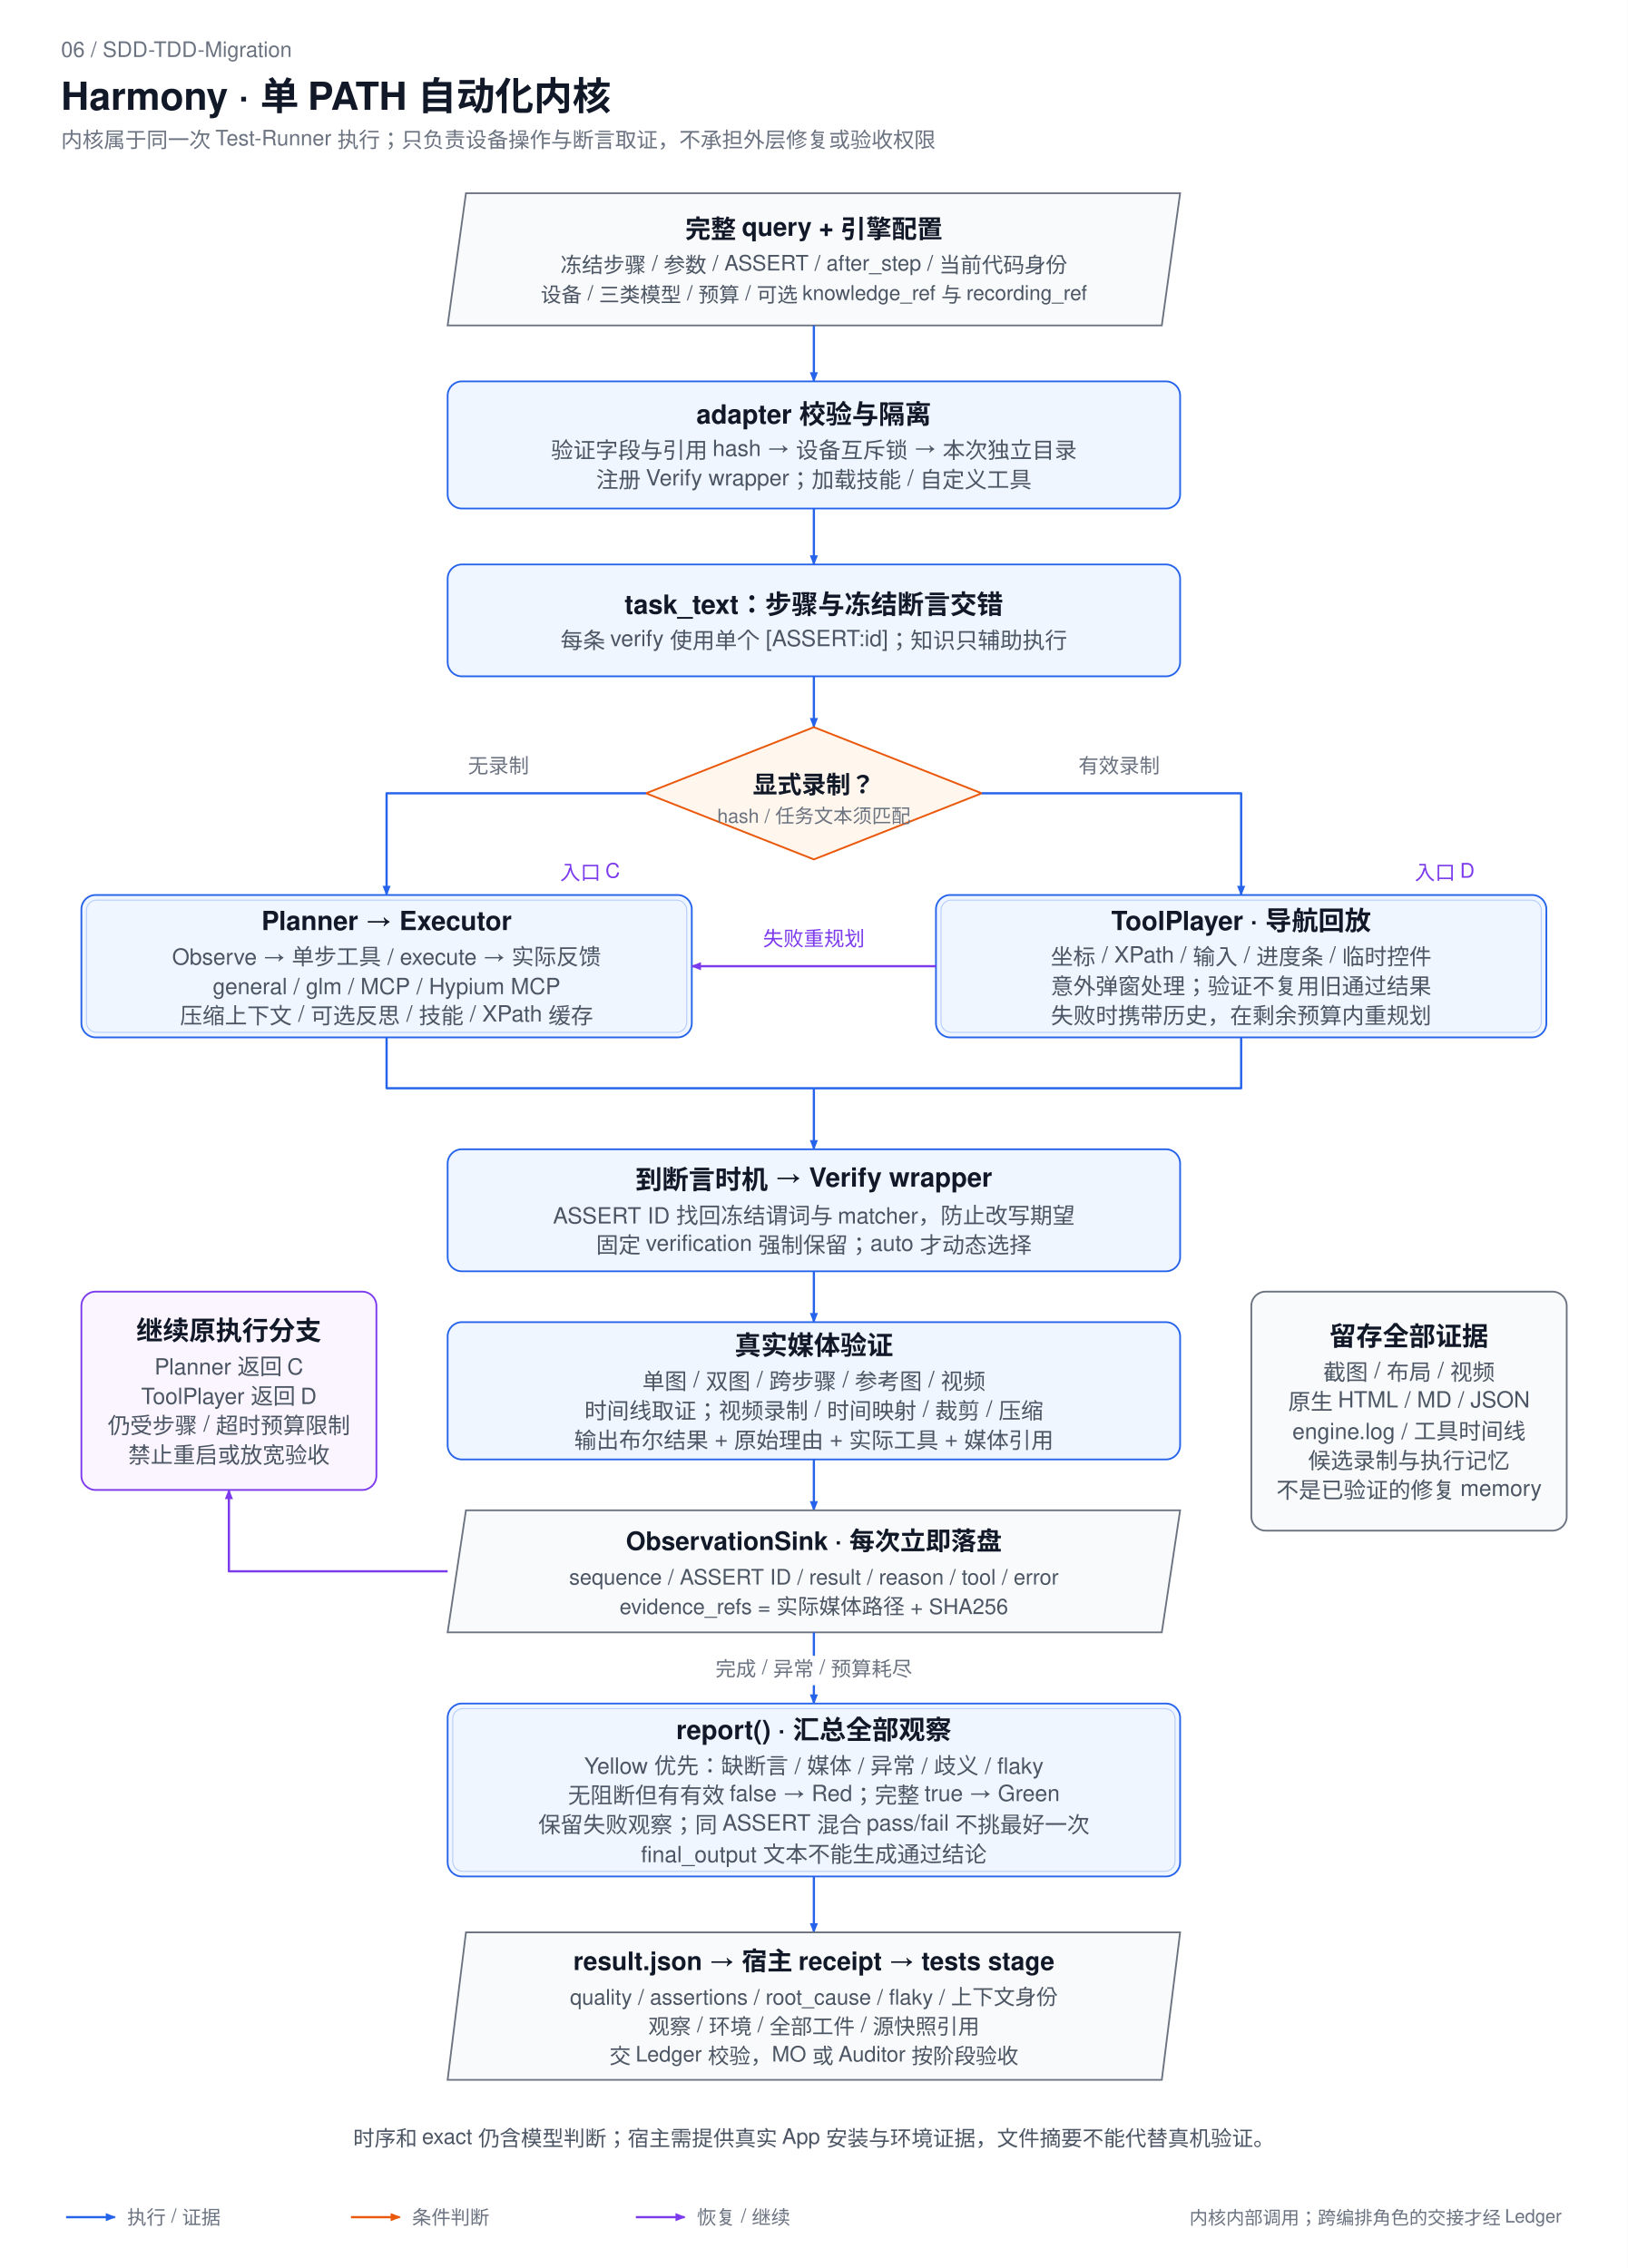
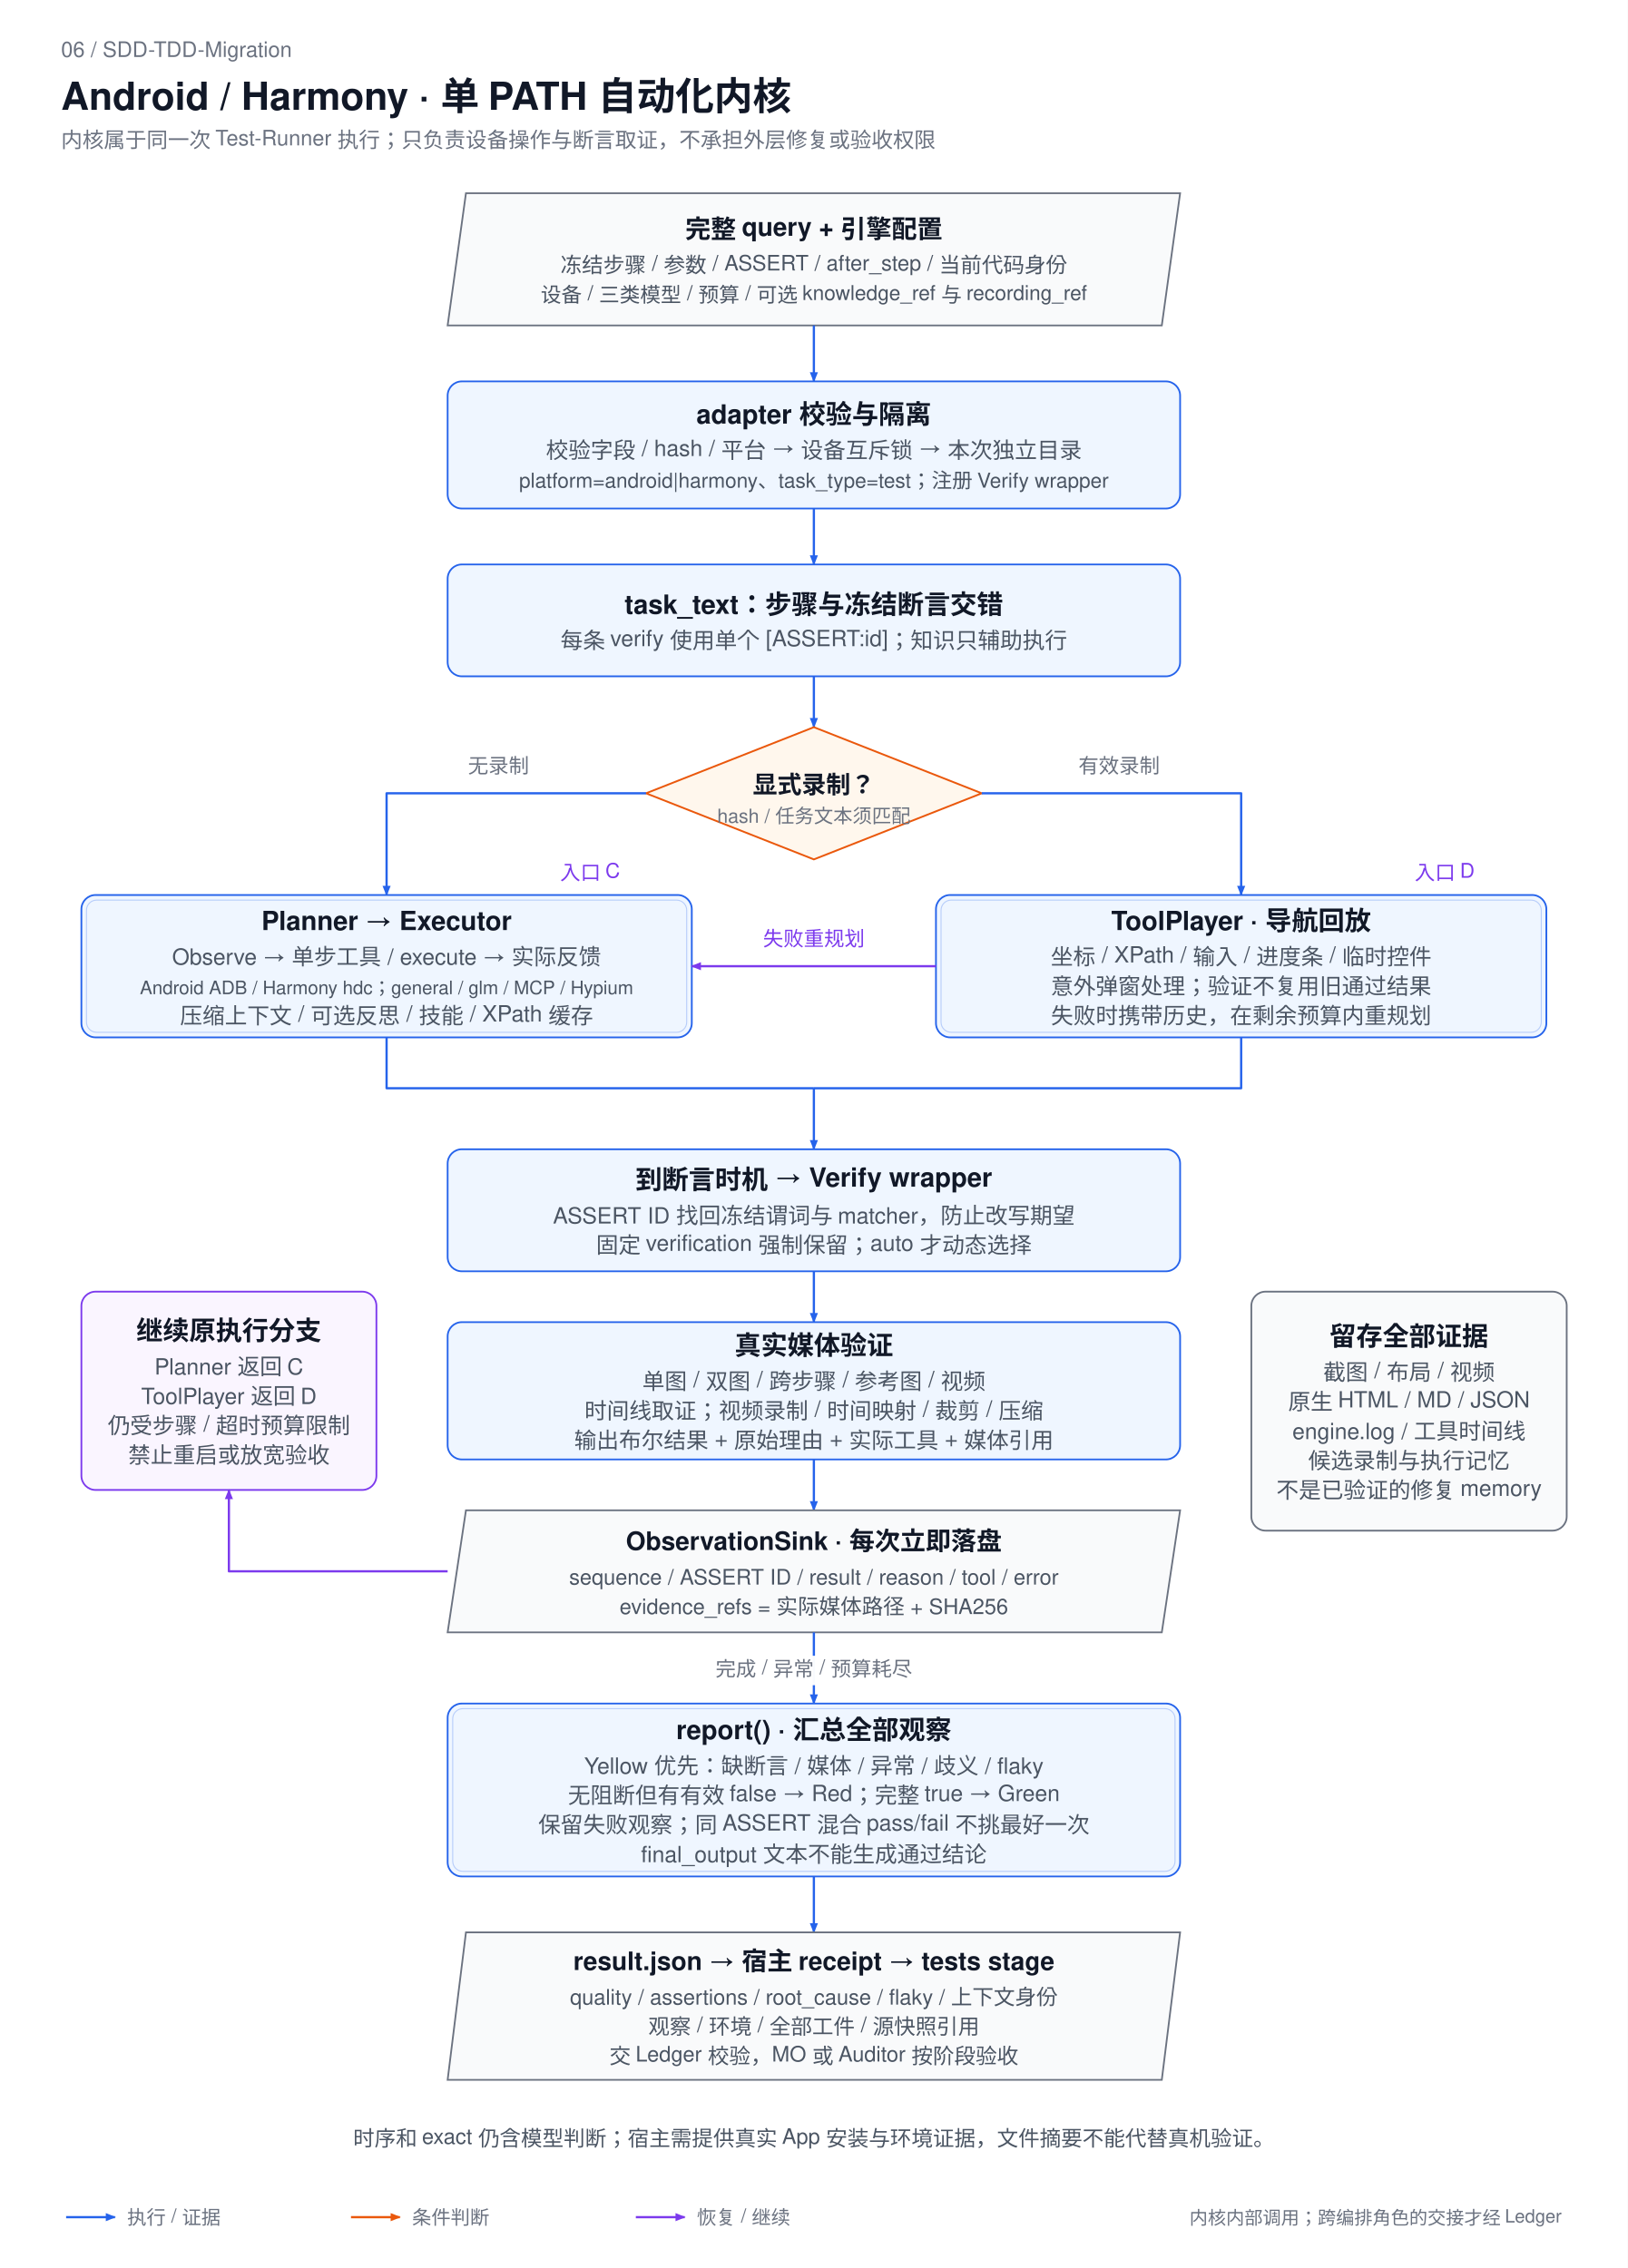
<svg xmlns="http://www.w3.org/2000/svg" width="1600" height="2230" viewBox="0 0 1600 2230" role="img" aria-labelledby="title desc">
  <style>text {font-family: "Helvetica Neue", Helvetica, Arial, "PingFang SC", "Microsoft YaHei", sans-serif;}</style>
  <defs>
    <marker id="arrow-blue" markerWidth="10" markerHeight="8" refX="9" refY="4" orient="auto" markerUnits="userSpaceOnUse">
      <path d="M0,0 L10,4 L0,8 Z" fill="#2563eb" />
    </marker>
    <marker id="arrow-orange" markerWidth="10" markerHeight="8" refX="9" refY="4" orient="auto" markerUnits="userSpaceOnUse">
      <path d="M0,0 L10,4 L0,8 Z" fill="#ea580c" />
    </marker>
    <marker id="arrow-green" markerWidth="10" markerHeight="8" refX="9" refY="4" orient="auto" markerUnits="userSpaceOnUse">
      <path d="M0,0 L10,4 L0,8 Z" fill="#059669" />
    </marker>
    <marker id="arrow-purple" markerWidth="10" markerHeight="8" refX="9" refY="4" orient="auto" markerUnits="userSpaceOnUse">
      <path d="M0,0 L10,4 L0,8 Z" fill="#7c3aed" />
    </marker>
    <marker id="arrow-gray" markerWidth="10" markerHeight="8" refX="9" refY="4" orient="auto" markerUnits="userSpaceOnUse">
      <path d="M0,0 L10,4 L0,8 Z" fill="#6b7280" />
    </marker>
  </defs>
  <rect width="1600" height="2230" fill="white" />
  <text x="60" y="56" font-size="21.00" fill="#6b7280" text-anchor="start" font-weight="400">06  /  SDD-TDD-Migration</text>
-   <text x="60" y="108" font-size="38.00" fill="#111827" text-anchor="start" font-weight="700">Harmony · 单 PATH 自动化内核</text>
+   <text x="60" y="108" font-size="38.00" fill="#111827" text-anchor="start" font-weight="700">Android / Harmony · 单 PATH 自动化内核</text>
  <text x="60" y="145" font-size="21.00" fill="#6b7280" text-anchor="start" font-weight="400">内核属于同一次 Test-Runner 执行；只负责设备操作与断言取证，不承担外层修复或验收权限</text>
  <path d="M458,190 H1160 L1142,320 H440 Z" fill="#f9fafb" stroke="#6b7280" stroke-width="1.7" />
  <text x="800.0" y="234.0" font-size="25.00" fill="#111827" text-anchor="middle" font-weight="650">完整 query + 引擎配置</text>
  <text x="800.0" y="268.0" font-size="21.00" fill="#4b5563" text-anchor="middle" font-weight="400">冻结步骤 / 参数 / ASSERT / after_step / 当前代码身份</text>
  <text x="800.0" y="297.0" font-size="20.21" fill="#4b5563" text-anchor="middle" font-weight="400">设备 / 三类模型 / 预算 / 可选 knowledge_ref 与 recording_ref</text>
  <path d="M800,320 L800,375" fill="none" stroke="#2563eb" stroke-width="2.2" stroke-linejoin="round" marker-end="url(#arrow-blue)" />
  <rect x="440" y="375" width="720" height="125" rx="14" fill="#eff6ff" stroke="#2563eb" stroke-width="1.7" />
  <text x="800.0" y="416.5" font-size="26.00" fill="#111827" text-anchor="middle" font-weight="650">adapter 校验与隔离</text>
-   <text x="800.0" y="450.5" font-size="22.00" fill="#4b5563" text-anchor="middle" font-weight="400">验证字段与引用 hash → 设备互斥锁 → 本次独立目录</text>
-   <text x="800.0" y="479.5" font-size="22.00" fill="#4b5563" text-anchor="middle" font-weight="400">注册 Verify wrapper；加载技能 / 自定义工具</text>
+   <text x="800.0" y="450.5" font-size="22.00" fill="#4b5563" text-anchor="middle" font-weight="400">校验字段 / hash / 平台 → 设备互斥锁 → 本次独立目录</text>
+   <text x="800.0" y="479.5" font-size="20.17" fill="#4b5563" text-anchor="middle" font-weight="400">platform=android|harmony、task_type=test；注册 Verify wrapper</text>
  <path d="M800,500 L800,555" fill="none" stroke="#2563eb" stroke-width="2.2" stroke-linejoin="round" marker-end="url(#arrow-blue)" />
  <rect x="440" y="555" width="720" height="110" rx="14" fill="#eff6ff" stroke="#2563eb" stroke-width="1.7" />
  <text x="800.0" y="603.5" font-size="26.00" fill="#111827" text-anchor="middle" font-weight="650">task_text：步骤与冻结断言交错</text>
  <text x="800.0" y="637.5" font-size="22.00" fill="#4b5563" text-anchor="middle" font-weight="400">每条 verify 使用单个 [ASSERT:id]；知识只辅助执行</text>
  <path d="M800,665 L800,715" fill="none" stroke="#2563eb" stroke-width="2.2" stroke-linejoin="round" marker-end="url(#arrow-blue)" />
  <path d="M800,715.0 L965.0,780 L800,845.0 L635.0,780 Z" fill="#fff7ed" stroke="#ea580c" stroke-width="1.8" />
  <text x="800" y="780" font-size="24.00" fill="#111827" text-anchor="middle" font-weight="650">显式录制？</text>
  <text x="800" y="809" font-size="19.00" fill="#6b7280" text-anchor="middle" font-weight="400">hash / 任务文本须匹配</text>
  <path d="M635,780 L380,780 L380,880" fill="none" stroke="#2563eb" stroke-width="2.2" stroke-linejoin="round" marker-end="url(#arrow-blue)" />
  <rect x="451.0" y="740" width="78" height="29" rx="4" fill="white" opacity="0.97" />
  <text x="490" y="760" font-size="20.00" fill="#6b7280" text-anchor="middle" font-weight="400">无录制</text>
  <path d="M965,780 L1220,780 L1220,880" fill="none" stroke="#2563eb" stroke-width="2.2" stroke-linejoin="round" marker-end="url(#arrow-blue)" />
  <rect x="1051.0" y="740" width="98" height="29" rx="4" fill="white" opacity="0.97" />
  <text x="1100" y="760" font-size="20.00" fill="#6b7280" text-anchor="middle" font-weight="400">有效录制</text>
  <rect x="80" y="880" width="600" height="140" rx="14" fill="#eff6ff" stroke="#2563eb" stroke-width="1.7" />
  <rect x="85" y="885" width="590" height="130" rx="10" fill="none" stroke="#2563eb" stroke-opacity="0.28" />
  <text x="380.0" y="914.5" font-size="26.00" fill="#111827" text-anchor="middle" font-weight="650">Planner → Executor</text>
  <text x="380.0" y="948.5" font-size="22.00" fill="#4b5563" text-anchor="middle" font-weight="400">Observe → 单步工具 / execute → 实际反馈</text>
-   <text x="380.0" y="977.5" font-size="22.00" fill="#4b5563" text-anchor="middle" font-weight="400">general / glm / MCP / Hypium MCP</text>
+   <text x="380.0" y="977.5" font-size="18.26" fill="#4b5563" text-anchor="middle" font-weight="400">Android ADB / Harmony hdc；general / glm / MCP / Hypium</text>
  <text x="380.0" y="1006.5" font-size="22.00" fill="#4b5563" text-anchor="middle" font-weight="400">压缩上下文 / 可选反思 / 技能 / XPath 缓存</text>
  <rect x="920" y="880" width="600" height="140" rx="14" fill="#eff6ff" stroke="#2563eb" stroke-width="1.7" />
  <rect x="925" y="885" width="590" height="130" rx="10" fill="none" stroke="#2563eb" stroke-opacity="0.28" />
  <text x="1220.0" y="914.5" font-size="26.00" fill="#111827" text-anchor="middle" font-weight="650">ToolPlayer · 导航回放</text>
  <text x="1220.0" y="948.5" font-size="22.00" fill="#4b5563" text-anchor="middle" font-weight="400">坐标 / XPath / 输入 / 进度条 / 临时控件</text>
  <text x="1220.0" y="977.5" font-size="22.00" fill="#4b5563" text-anchor="middle" font-weight="400">意外弹窗处理；验证不复用旧通过结果</text>
  <text x="1220.0" y="1006.5" font-size="22.00" fill="#4b5563" text-anchor="middle" font-weight="400">失败时携带历史，在剩余预算内重规划</text>
  <rect x="539.6" y="845" width="80.8" height="29" rx="4" fill="white" opacity="0.97" />
  <text x="580" y="865" font-size="20.00" fill="#7c3aed" text-anchor="middle" font-weight="400">入口 C</text>
  <rect x="1379.6" y="845" width="80.8" height="29" rx="4" fill="white" opacity="0.97" />
  <text x="1420" y="865" font-size="20.00" fill="#7c3aed" text-anchor="middle" font-weight="400">入口 D</text>
  <path d="M920,950 L680,950" fill="none" stroke="#7c3aed" stroke-width="2.2" stroke-linejoin="round" marker-end="url(#arrow-purple)" />
  <rect x="741.0" y="910" width="118" height="29" rx="4" fill="white" opacity="0.97" />
  <text x="800" y="930" font-size="20.00" fill="#7c3aed" text-anchor="middle" font-weight="400">失败重规划</text>
  <path d="M380,1020 L380,1070 L800,1070" fill="none" stroke="#2563eb" stroke-width="2.2" stroke-linejoin="round" />
  <path d="M1220,1020 L1220,1070 L800,1070" fill="none" stroke="#2563eb" stroke-width="2.2" stroke-linejoin="round" />
  <path d="M800,1070 L800,1130" fill="none" stroke="#2563eb" stroke-width="2.2" stroke-linejoin="round" marker-end="url(#arrow-blue)" />
  <rect x="440" y="1130" width="720" height="120" rx="14" fill="#eff6ff" stroke="#2563eb" stroke-width="1.7" />
  <text x="800.0" y="1169.0" font-size="26.00" fill="#111827" text-anchor="middle" font-weight="650">到断言时机 → Verify wrapper</text>
  <text x="800.0" y="1203.0" font-size="22.00" fill="#4b5563" text-anchor="middle" font-weight="400">ASSERT ID 找回冻结谓词与 matcher，防止改写期望</text>
  <text x="800.0" y="1232.0" font-size="22.00" fill="#4b5563" text-anchor="middle" font-weight="400">固定 verification 强制保留；auto 才动态选择</text>
  <path d="M800,1250 L800,1300" fill="none" stroke="#2563eb" stroke-width="2.2" stroke-linejoin="round" marker-end="url(#arrow-blue)" />
  <rect x="440" y="1300" width="720" height="135" rx="14" fill="#eff6ff" stroke="#2563eb" stroke-width="1.7" />
  <text x="800.0" y="1332.0" font-size="26.00" fill="#111827" text-anchor="middle" font-weight="650">真实媒体验证</text>
  <text x="800.0" y="1366.0" font-size="22.00" fill="#4b5563" text-anchor="middle" font-weight="400">单图 / 双图 / 跨步骤 / 参考图 / 视频</text>
  <text x="800.0" y="1395.0" font-size="22.00" fill="#4b5563" text-anchor="middle" font-weight="400">时间线取证；视频录制 / 时间映射 / 裁剪 / 压缩</text>
  <text x="800.0" y="1424.0" font-size="22.00" fill="#4b5563" text-anchor="middle" font-weight="400">输出布尔结果 + 原始理由 + 实际工具 + 媒体引用</text>
  <path d="M800,1435 L800,1485" fill="none" stroke="#2563eb" stroke-width="2.2" stroke-linejoin="round" marker-end="url(#arrow-blue)" />
  <path d="M458,1485 H1160 L1142,1605 H440 Z" fill="#f9fafb" stroke="#6b7280" stroke-width="1.7" />
  <text x="800.0" y="1524.0" font-size="25.00" fill="#111827" text-anchor="middle" font-weight="650">ObservationSink · 每次立即落盘</text>
  <text x="800.0" y="1558.0" font-size="21.00" fill="#4b5563" text-anchor="middle" font-weight="400">sequence / ASSERT ID / result / reason / tool / error</text>
  <text x="800.0" y="1587.0" font-size="21.00" fill="#4b5563" text-anchor="middle" font-weight="400">evidence_refs = 实际媒体路径 + SHA256</text>
  <rect x="80" y="1270" width="290" height="195" rx="14" fill="#faf5ff" stroke="#7c3aed" stroke-width="1.7" />
  <text x="225.0" y="1317.5" font-size="26.00" fill="#111827" text-anchor="middle" font-weight="650">继续原执行分支</text>
  <text x="225.0" y="1351.5" font-size="22.00" fill="#4b5563" text-anchor="middle" font-weight="400">Planner 返回 C</text>
  <text x="225.0" y="1380.5" font-size="22.00" fill="#4b5563" text-anchor="middle" font-weight="400">ToolPlayer 返回 D</text>
  <text x="225.0" y="1409.5" font-size="22.00" fill="#4b5563" text-anchor="middle" font-weight="400">仍受步骤 / 超时预算限制</text>
  <text x="225.0" y="1438.5" font-size="22.00" fill="#4b5563" text-anchor="middle" font-weight="400">禁止重启或放宽验收</text>
  <path d="M440,1545 L225,1545 L225,1465" fill="none" stroke="#7c3aed" stroke-width="2.2" stroke-linejoin="round" marker-end="url(#arrow-purple)" />
  <rect x="1230" y="1270" width="310" height="235" rx="14" fill="#f9fafb" stroke="#6b7280" stroke-width="1.7" />
  <text x="1385.0" y="1323.0" font-size="26.00" fill="#111827" text-anchor="middle" font-weight="650">留存全部证据</text>
  <text x="1385.0" y="1357.0" font-size="22.00" fill="#4b5563" text-anchor="middle" font-weight="400">截图 / 布局 / 视频</text>
  <text x="1385.0" y="1386.0" font-size="22.00" fill="#4b5563" text-anchor="middle" font-weight="400">原生 HTML / MD / JSON</text>
  <text x="1385.0" y="1415.0" font-size="22.00" fill="#4b5563" text-anchor="middle" font-weight="400">engine.log / 工具时间线</text>
  <text x="1385.0" y="1444.0" font-size="22.00" fill="#4b5563" text-anchor="middle" font-weight="400">候选录制与执行记忆</text>
  <text x="1385.0" y="1473.0" font-size="22.00" fill="#4b5563" text-anchor="middle" font-weight="400">不是已验证的修复 memory</text>
  <path d="M800,1605 L800,1675" fill="none" stroke="#2563eb" stroke-width="2.2" stroke-linejoin="round" marker-end="url(#arrow-blue)" />
  <rect x="676.8" y="1628" width="246.4" height="29" rx="4" fill="white" opacity="0.97" />
  <text x="800" y="1648" font-size="20.00" fill="#6b7280" text-anchor="middle" font-weight="400">完成 / 异常 / 预算耗尽</text>
  <rect x="440" y="1675" width="720" height="170" rx="14" fill="#eff6ff" stroke="#2563eb" stroke-width="1.7" />
  <rect x="445" y="1680" width="710" height="160" rx="10" fill="none" stroke="#2563eb" stroke-opacity="0.28" />
  <text x="800.0" y="1710.0" font-size="26.00" fill="#111827" text-anchor="middle" font-weight="650">report() · 汇总全部观察</text>
  <text x="800.0" y="1744.0" font-size="22.00" fill="#4b5563" text-anchor="middle" font-weight="400">Yellow 优先：缺断言 / 媒体 / 异常 / 歧义 / flaky</text>
  <text x="800.0" y="1773.0" font-size="22.00" fill="#4b5563" text-anchor="middle" font-weight="400">无阻断但有有效 false → Red；完整 true → Green</text>
  <text x="800.0" y="1802.0" font-size="22.00" fill="#4b5563" text-anchor="middle" font-weight="400">保留失败观察；同 ASSERT 混合 pass/fail 不挑最好一次</text>
  <text x="800.0" y="1831.0" font-size="22.00" fill="#4b5563" text-anchor="middle" font-weight="400">final_output 文本不能生成通过结论</text>
  <path d="M800,1845 L800,1900" fill="none" stroke="#2563eb" stroke-width="2.2" stroke-linejoin="round" marker-end="url(#arrow-blue)" />
  <path d="M458,1900 H1160 L1142,2045 H440 Z" fill="#f9fafb" stroke="#6b7280" stroke-width="1.7" />
  <text x="800.0" y="1937.0" font-size="25.00" fill="#111827" text-anchor="middle" font-weight="650">result.json → 宿主 receipt → tests stage</text>
  <text x="800.0" y="1971.0" font-size="21.00" fill="#4b5563" text-anchor="middle" font-weight="400">quality / assertions / root_cause / flaky / 上下文身份</text>
  <text x="800.0" y="2000.0" font-size="21.00" fill="#4b5563" text-anchor="middle" font-weight="400">观察 / 环境 / 全部工件 / 源快照引用</text>
  <text x="800.0" y="2029.0" font-size="21.00" fill="#4b5563" text-anchor="middle" font-weight="400">交 Ledger 校验，MO 或 Auditor 按阶段验收</text>
  <text x="800" y="2110" font-size="21.00" fill="#4b5563" text-anchor="middle" font-weight="400">时序和 exact 仍含模型判断；宿主需提供真实 App 安装与环境证据，文件摘要不能代替真机验证。</text>
  <path d="M65,2180 L113,2180" fill="none" stroke="#2563eb" stroke-width="2.2" stroke-linejoin="round" marker-end="url(#arrow-blue)" />
  <text x="125" y="2187" font-size="19.00" fill="#6b7280" text-anchor="start" font-weight="400">执行 / 证据</text>
  <path d="M345,2180 L393,2180" fill="none" stroke="#ea580c" stroke-width="2.2" stroke-linejoin="round" marker-end="url(#arrow-orange)" />
  <text x="405" y="2187" font-size="19.00" fill="#6b7280" text-anchor="start" font-weight="400">条件判断</text>
  <path d="M625,2180 L673,2180" fill="none" stroke="#7c3aed" stroke-width="2.2" stroke-linejoin="round" marker-end="url(#arrow-purple)" />
  <text x="685" y="2187" font-size="19.00" fill="#6b7280" text-anchor="start" font-weight="400">恢复 / 继续</text>
  <text x="1535" y="2187" font-size="18.00" fill="#6b7280" text-anchor="end" font-weight="400">内核内部调用；跨编排角色的交接才经 Ledger</text>
</svg>
